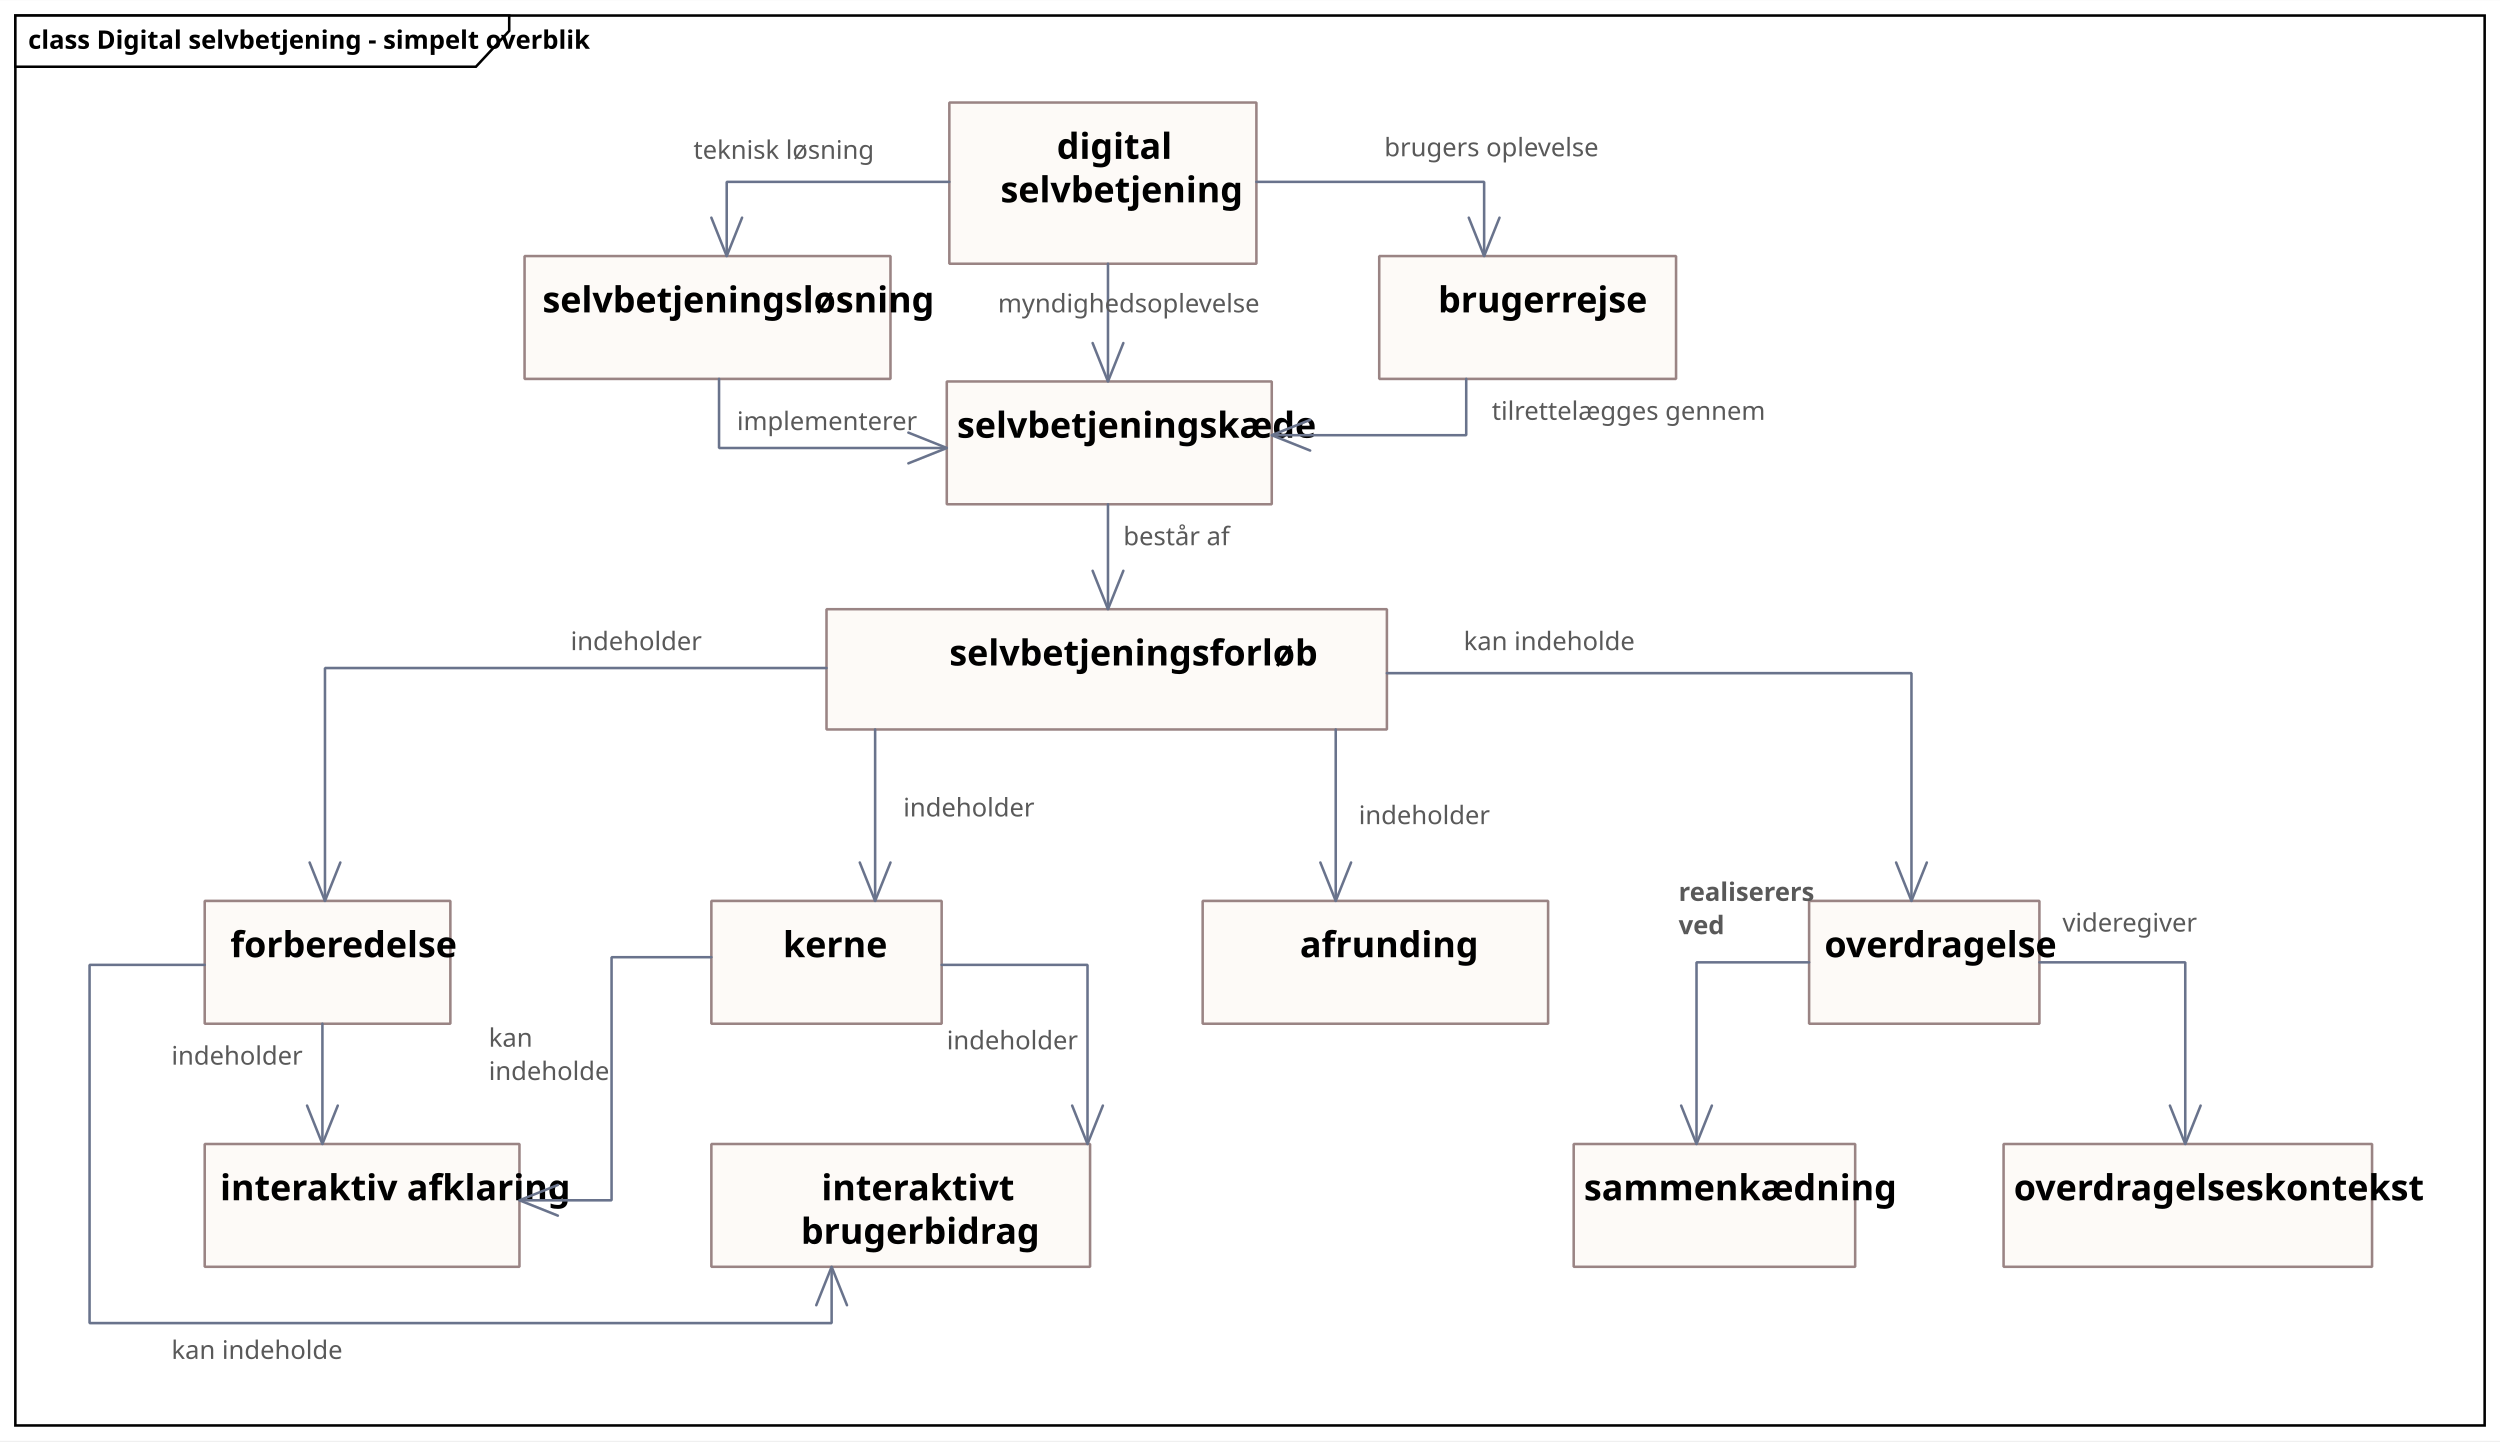
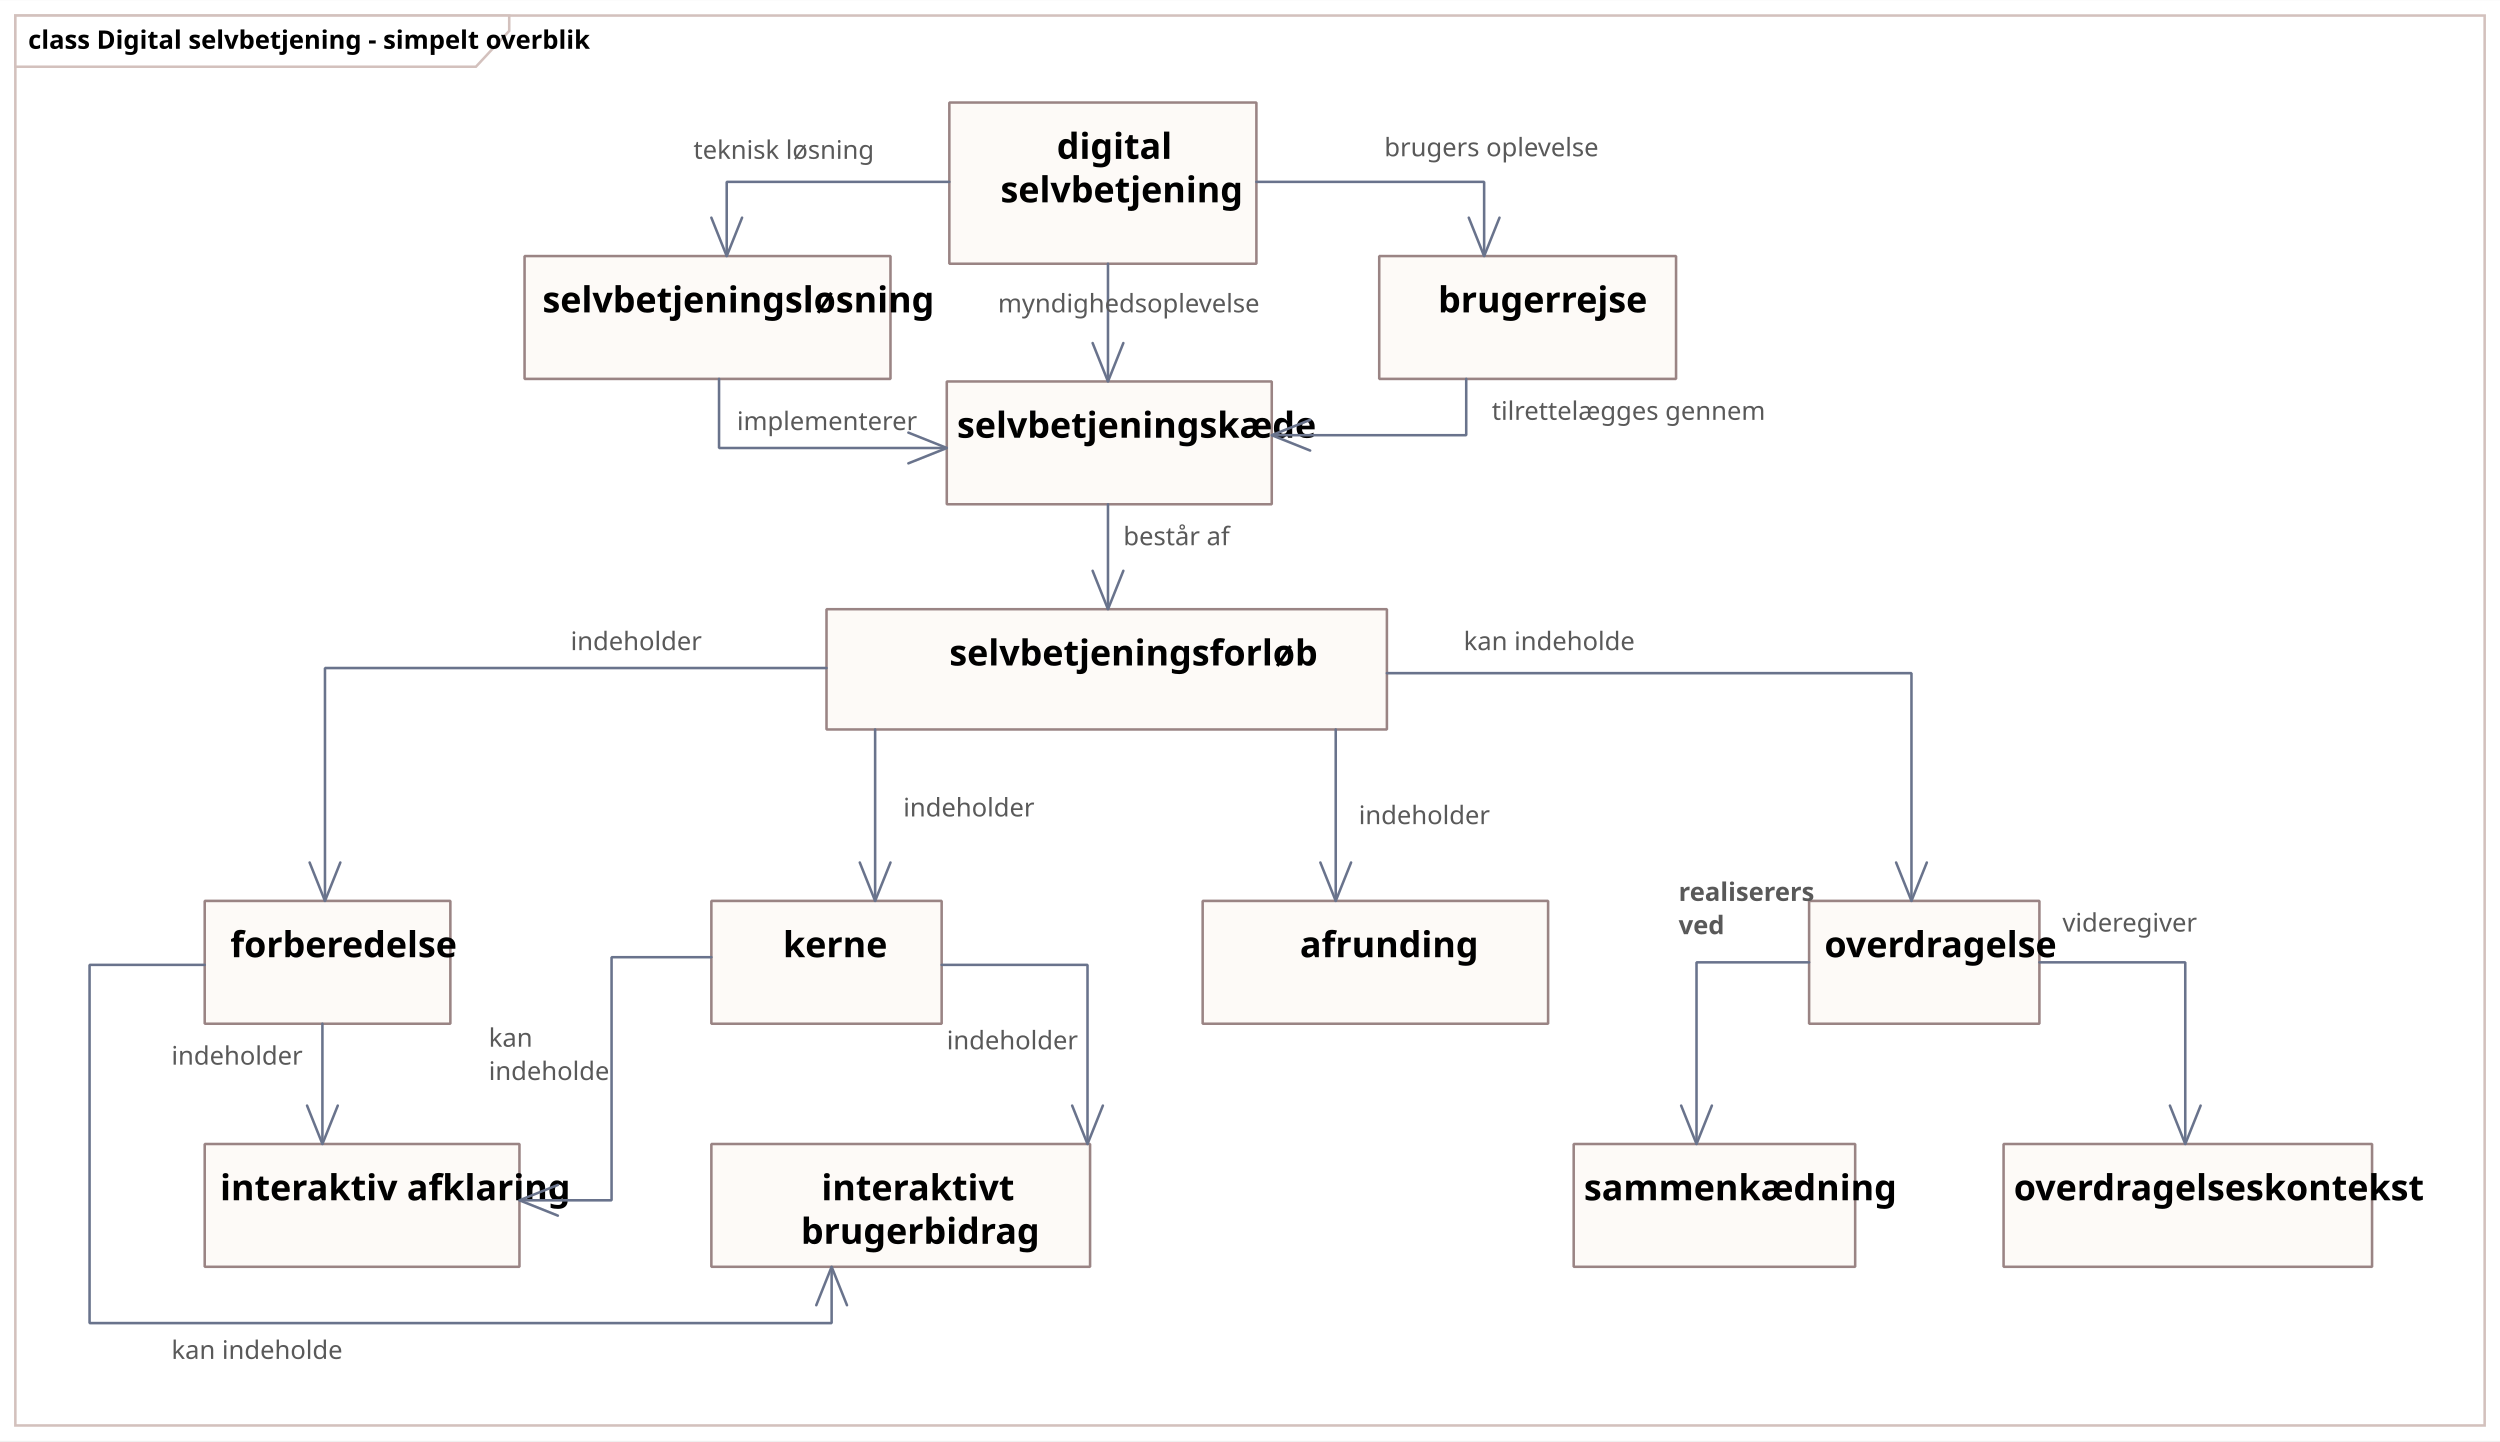
<svg xmlns="http://www.w3.org/2000/svg" width="25.85cm" height="14.90cm" viewBox="0 0 977 563">
  <g style="fill:#FFFFFF;fill-opacity:1.00;">
    <rect x="0" y="0" width="977" height="563" shape-rendering="auto" />
  </g>
-   <g style="stroke-width:1;stroke-linecap:square;stroke-linejoin:miter; fill:#000000;fill-opacity:0.00; stroke:#000000; stroke-opacity:1.00">
+   <g style="stroke-width:1;stroke-linecap:square;stroke-linejoin:miter; fill:#000000;fill-opacity:0.00; stroke:#D3C1BD; stroke-opacity:1.00">
    <path d="M 6 6 L 6 557 L 971 557 L 971 6 L 6 6" shape-rendering="auto" />
  </g>
-   <g style="stroke-width:1;stroke-linecap:square;stroke-linejoin:miter; fill:#FFFFFF;fill-opacity:1.00; stroke:#000000; stroke-opacity:1.00">
+   <g style="stroke-width:1;stroke-linecap:square;stroke-linejoin:miter; fill:#FFFFFF;fill-opacity:1.00; stroke:#D3C1BD; stroke-opacity:1.00">
    <polygon points="6 26 186 26 199 12 199 6 6 6 6 26" shape-rendering="auto" style="fill-rule:evenodd;" />
  </g>
  <g style="stroke-width:1;stroke-linecap:square;stroke-linejoin:miter; fill:#000000;fill-opacity:1.00; stroke:#000000; stroke-opacity:0.00">
    <text x="11.00" y="19.00" textLength="173" style="font-family:Calibri; font-weight:700; font-style:normal; font-size:10px; fill:#000000;fill-opacity:1.00; stroke:#000000; stroke-opacity:0.00 stroke-width:0; white-space: pre;" xml:space="preserve" transform="rotate(-0.00 11.00 19.00)">class Digital selvbetjening - simpelt overblik</text>
  </g>
  <g style="stroke-width:1;stroke-linecap:round;stroke-linejoin:bevel; fill:#FDFAF7;fill-opacity:1.00; stroke:#9A8484; stroke-opacity:1.00">
    <rect x="470" y="352" width="135" height="48" rx="0.00" shape-rendering="auto" />
  </g>
  <g style="stroke-width:1;stroke-linecap:round;stroke-linejoin:bevel; fill:#000000;fill-opacity:1.00; stroke:#000000; stroke-opacity:0.00">
    <text x="508.00" y="374.00" textLength="58" style="font-family:Calibri; font-weight:700; font-style:normal; font-size:14px; fill:#000000;fill-opacity:1.00; stroke:#000000; stroke-opacity:0.00 stroke-width:0; white-space: pre;" xml:space="preserve" transform="rotate(-0.00 508.00 374.00)">afrunding</text>
  </g>
  <g style="stroke-width:1;stroke-linecap:round;stroke-linejoin:bevel; fill:#FDFAF7;fill-opacity:1.00; stroke:#9A8484; stroke-opacity:1.00">
    <rect x="539" y="100" width="116" height="48" rx="0.00" shape-rendering="auto" />
  </g>
  <g style="stroke-width:1;stroke-linecap:round;stroke-linejoin:bevel; fill:#000000;fill-opacity:1.00; stroke:#000000; stroke-opacity:0.00">
    <text x="562.00" y="122.00" textLength="69" style="font-family:Calibri; font-weight:700; font-style:normal; font-size:14px; fill:#000000;fill-opacity:1.00; stroke:#000000; stroke-opacity:0.00 stroke-width:0; white-space: pre;" xml:space="preserve" transform="rotate(-0.00 562.00 122.00)">brugerrejse</text>
  </g>
  <g style="stroke-width:1;stroke-linecap:round;stroke-linejoin:bevel; fill:#FDFAF7;fill-opacity:1.00; stroke:#9A8484; stroke-opacity:1.00">
    <rect x="371" y="40" width="120" height="63" rx="0.00" shape-rendering="auto" />
  </g>
  <g style="stroke-width:1;stroke-linecap:round;stroke-linejoin:bevel; fill:#000000;fill-opacity:1.00; stroke:#000000; stroke-opacity:0.00">
    <text x="413.00" y="62.00" textLength="36" style="font-family:Calibri; font-weight:700; font-style:normal; font-size:14px; fill:#000000;fill-opacity:1.00; stroke:#000000; stroke-opacity:0.00 stroke-width:0; white-space: pre;" xml:space="preserve" transform="rotate(-0.00 413.00 62.00)">digital</text>
    <text x="391.00" y="79.00" textLength="80" style="font-family:Calibri; font-weight:700; font-style:normal; font-size:14px; fill:#000000;fill-opacity:1.00; stroke:#000000; stroke-opacity:0.00 stroke-width:0; white-space: pre;" xml:space="preserve" transform="rotate(-0.00 391.00 79.00)">selvbetjening</text>
  </g>
  <g style="stroke-width:1;stroke-linecap:round;stroke-linejoin:bevel; fill:#FDFAF7;fill-opacity:1.00; stroke:#9A8484; stroke-opacity:1.00">
    <rect x="80" y="352" width="96" height="48" rx="0.00" shape-rendering="auto" />
  </g>
  <g style="stroke-width:1;stroke-linecap:round;stroke-linejoin:bevel; fill:#000000;fill-opacity:1.00; stroke:#000000; stroke-opacity:0.00">
    <text x="90.00" y="374.00" textLength="75" style="font-family:Calibri; font-weight:700; font-style:normal; font-size:14px; fill:#000000;fill-opacity:1.00; stroke:#000000; stroke-opacity:0.00 stroke-width:0; white-space: pre;" xml:space="preserve" transform="rotate(-0.00 90.00 374.00)">forberedelse</text>
  </g>
  <g style="stroke-width:1;stroke-linecap:round;stroke-linejoin:bevel; fill:#FDFAF7;fill-opacity:1.00; stroke:#9A8484; stroke-opacity:1.00">
    <rect x="80" y="447" width="123" height="48" rx="0.00" shape-rendering="auto" />
  </g>
  <g style="stroke-width:1;stroke-linecap:round;stroke-linejoin:bevel; fill:#000000;fill-opacity:1.00; stroke:#000000; stroke-opacity:0.00">
    <text x="86.00" y="469.00" textLength="111" style="font-family:Calibri; font-weight:700; font-style:normal; font-size:14px; fill:#000000;fill-opacity:1.00; stroke:#000000; stroke-opacity:0.00 stroke-width:0; white-space: pre;" xml:space="preserve" transform="rotate(-0.00 86.00 469.00)">interaktiv afklaring</text>
  </g>
  <g style="stroke-width:1;stroke-linecap:round;stroke-linejoin:bevel; fill:#FDFAF7;fill-opacity:1.00; stroke:#9A8484; stroke-opacity:1.00">
    <rect x="278" y="447" width="148" height="48" rx="0.00" shape-rendering="auto" />
  </g>
  <g style="stroke-width:1;stroke-linecap:round;stroke-linejoin:bevel; fill:#000000;fill-opacity:1.00; stroke:#000000; stroke-opacity:0.00">
    <text x="321.00" y="469.00" textLength="62" style="font-family:Calibri; font-weight:700; font-style:normal; font-size:14px; fill:#000000;fill-opacity:1.00; stroke:#000000; stroke-opacity:0.00 stroke-width:0; white-space: pre;" xml:space="preserve" transform="rotate(-0.00 321.00 469.00)">interaktivt</text>
    <text x="313.00" y="486.00" textLength="78" style="font-family:Calibri; font-weight:700; font-style:normal; font-size:14px; fill:#000000;fill-opacity:1.00; stroke:#000000; stroke-opacity:0.00 stroke-width:0; white-space: pre;" xml:space="preserve" transform="rotate(-0.00 313.00 486.00)">brugerbidrag</text>
  </g>
  <g style="stroke-width:1;stroke-linecap:round;stroke-linejoin:bevel; fill:#FDFAF7;fill-opacity:1.00; stroke:#9A8484; stroke-opacity:1.00">
    <rect x="278" y="352" width="90" height="48" rx="0.00" shape-rendering="auto" />
  </g>
  <g style="stroke-width:1;stroke-linecap:round;stroke-linejoin:bevel; fill:#000000;fill-opacity:1.00; stroke:#000000; stroke-opacity:0.00">
    <text x="306.00" y="374.00" textLength="34" style="font-family:Calibri; font-weight:700; font-style:normal; font-size:14px; fill:#000000;fill-opacity:1.00; stroke:#000000; stroke-opacity:0.00 stroke-width:0; white-space: pre;" xml:space="preserve" transform="rotate(-0.00 306.00 374.00)">kerne</text>
  </g>
  <g style="stroke-width:1;stroke-linecap:round;stroke-linejoin:bevel; fill:#FDFAF7;fill-opacity:1.00; stroke:#9A8484; stroke-opacity:1.00">
    <rect x="707" y="352" width="90" height="48" rx="0.00" shape-rendering="auto" />
  </g>
  <g style="stroke-width:1;stroke-linecap:round;stroke-linejoin:bevel; fill:#000000;fill-opacity:1.00; stroke:#000000; stroke-opacity:0.00">
    <text x="713.00" y="374.00" textLength="77" style="font-family:Calibri; font-weight:700; font-style:normal; font-size:14px; fill:#000000;fill-opacity:1.00; stroke:#000000; stroke-opacity:0.00 stroke-width:0; white-space: pre;" xml:space="preserve" transform="rotate(-0.00 713.00 374.00)">overdragelse</text>
  </g>
  <g style="stroke-width:1;stroke-linecap:round;stroke-linejoin:bevel; fill:#FDFAF7;fill-opacity:1.00; stroke:#9A8484; stroke-opacity:1.00">
    <rect x="783" y="447" width="144" height="48" rx="0.00" shape-rendering="auto" />
  </g>
  <g style="stroke-width:1;stroke-linecap:round;stroke-linejoin:bevel; fill:#000000;fill-opacity:1.00; stroke:#000000; stroke-opacity:0.00">
    <text x="787.00" y="469.00" textLength="136" style="font-family:Calibri; font-weight:700; font-style:normal; font-size:14px; fill:#000000;fill-opacity:1.00; stroke:#000000; stroke-opacity:0.00 stroke-width:0; white-space: pre;" xml:space="preserve" transform="rotate(-0.00 787.00 469.00)">overdragelseskontekst</text>
  </g>
  <g style="stroke-width:1;stroke-linecap:round;stroke-linejoin:bevel; fill:#FDFAF7;fill-opacity:1.00; stroke:#9A8484; stroke-opacity:1.00">
    <rect x="615" y="447" width="110" height="48" rx="0.00" shape-rendering="auto" />
  </g>
  <g style="stroke-width:1;stroke-linecap:round;stroke-linejoin:bevel; fill:#000000;fill-opacity:1.00; stroke:#000000; stroke-opacity:0.00">
    <text x="619.00" y="469.00" textLength="102" style="font-family:Calibri; font-weight:700; font-style:normal; font-size:14px; fill:#000000;fill-opacity:1.00; stroke:#000000; stroke-opacity:0.00 stroke-width:0; white-space: pre;" xml:space="preserve" transform="rotate(-0.00 619.00 469.00)">sammenkædning</text>
  </g>
  <g style="stroke-width:1;stroke-linecap:round;stroke-linejoin:bevel; fill:#FDFAF7;fill-opacity:1.00; stroke:#9A8484; stroke-opacity:1.00">
    <rect x="205" y="100" width="143" height="48" rx="0.00" shape-rendering="auto" />
  </g>
  <g style="stroke-width:1;stroke-linecap:round;stroke-linejoin:bevel; fill:#000000;fill-opacity:1.00; stroke:#000000; stroke-opacity:0.00">
    <text x="212.00" y="122.00" textLength="129" style="font-family:Calibri; font-weight:700; font-style:normal; font-size:14px; fill:#000000;fill-opacity:1.00; stroke:#000000; stroke-opacity:0.00 stroke-width:0; white-space: pre;" xml:space="preserve" transform="rotate(-0.00 212.00 122.00)">selvbetjeningsløsning</text>
  </g>
  <g style="stroke-width:1;stroke-linecap:round;stroke-linejoin:bevel; fill:#FDFAF7;fill-opacity:1.00; stroke:#9A8484; stroke-opacity:1.00">
    <rect x="323" y="238" width="219" height="47" rx="0.00" shape-rendering="auto" />
  </g>
  <g style="stroke-width:1;stroke-linecap:round;stroke-linejoin:bevel; fill:#000000;fill-opacity:1.00; stroke:#000000; stroke-opacity:0.00">
    <text x="371.00" y="260.00" textLength="122" style="font-family:Calibri; font-weight:700; font-style:normal; font-size:14px; fill:#000000;fill-opacity:1.00; stroke:#000000; stroke-opacity:0.00 stroke-width:0; white-space: pre;" xml:space="preserve" transform="rotate(-0.00 371.00 260.00)">selvbetjeningsforløb</text>
  </g>
  <g style="stroke-width:1;stroke-linecap:round;stroke-linejoin:bevel; fill:#FDFAF7;fill-opacity:1.00; stroke:#9A8484; stroke-opacity:1.00">
    <rect x="370" y="149" width="127" height="48" rx="0.00" shape-rendering="auto" />
  </g>
  <g style="stroke-width:1;stroke-linecap:round;stroke-linejoin:bevel; fill:#000000;fill-opacity:1.00; stroke:#000000; stroke-opacity:0.00">
    <text x="374.00" y="171.00" textLength="119" style="font-family:Calibri; font-weight:700; font-style:normal; font-size:14px; fill:#000000;fill-opacity:1.00; stroke:#000000; stroke-opacity:0.00 stroke-width:0; white-space: pre;" xml:space="preserve" transform="rotate(-0.00 374.00 171.00)">selvbetjeningskæde</text>
  </g>
  <g style="stroke-width:1;stroke-linecap:round;stroke-linejoin:bevel; fill:#000000;fill-opacity:0.00; stroke:#69738C; stroke-opacity:1.00">
    <path d="M 573 148 L 573 170 L 497 170" shape-rendering="auto" />
    <path d="M 512 164 L 497 170 L 512 176" shape-rendering="auto" />
    <path d="M 371 71 L 284 71 L 284 100" shape-rendering="auto" />
    <path d="M 278 85 L 284 100 L 290 85" shape-rendering="auto" />
    <path d="M 491 71 L 580 71 L 580 100" shape-rendering="auto" />
    <path d="M 574 85 L 580 100 L 586 85" shape-rendering="auto" />
    <path d="M 433 103 L 433 149" shape-rendering="auto" />
    <path d="M 427 134 L 433 149 L 439 134" shape-rendering="auto" />
    <path d="M 126 400 L 126 447" shape-rendering="auto" />
    <path d="M 120 432 L 126 447 L 132 432" shape-rendering="auto" />
    <path d="M 80 377 L 35 377 L 35 517 L 325 517 L 325 495" shape-rendering="auto" />
    <path d="M 331 510 L 325 495 L 319 510" shape-rendering="auto" />
    <path d="M 278 374 L 239 374 L 239 469 L 203 469" shape-rendering="auto" />
    <path d="M 218 463 L 203 469 L 218 475" shape-rendering="auto" />
    <path d="M 368 377 L 425 377 L 425 447" shape-rendering="auto" />
    <path d="M 419 432 L 425 447 L 431 432" shape-rendering="auto" />
    <path d="M 797 376 L 854 376 L 854 447" shape-rendering="auto" />
    <path d="M 848 432 L 854 447 L 860 432" shape-rendering="auto" />
    <path d="M 707 376 L 663 376 L 663 447" shape-rendering="auto" />
    <path d="M 657 432 L 663 447 L 669 432" shape-rendering="auto" />
    <path d="M 281 148 L 281 175 L 370 175" shape-rendering="auto" />
    <path d="M 355 181 L 370 175 L 355 169" shape-rendering="auto" />
    <path d="M 323 261 L 127 261 L 127 352" shape-rendering="auto" />
    <path d="M 121 337 L 127 352 L 133 337" shape-rendering="auto" />
    <path d="M 342 285 L 342 352" shape-rendering="auto" />
    <path d="M 336 337 L 342 352 L 348 337" shape-rendering="auto" />
    <path d="M 522 285 L 522 352" shape-rendering="auto" />
    <path d="M 516 337 L 522 352 L 528 337" shape-rendering="auto" />
    <path d="M 542 263 L 747 263 L 747 352" shape-rendering="auto" />
    <path d="M 741 337 L 747 352 L 753 337" shape-rendering="auto" />
    <path d="M 433 197 L 433 238" shape-rendering="auto" />
    <path d="M 427 223 L 433 238 L 439 223" shape-rendering="auto" />
  </g>
  <g style="stroke-width:1;stroke-linecap:round;stroke-linejoin:bevel; fill:#595959;fill-opacity:1.00; stroke:#000000; stroke-opacity:0.00">
    <text x="531.00" y="322.00" textLength="42" style="font-family:Calibri; font-weight:0; font-style:normal; font-size:10px; fill:#595959;fill-opacity:1.00; stroke:#000000; stroke-opacity:0.00 stroke-width:0; white-space: pre;" xml:space="preserve" transform="rotate(-0.00 531.00 322.00)">indeholder</text>
    <text x="541.00" y="61.00" textLength="70" style="font-family:Calibri; font-weight:0; font-style:normal; font-size:10px; fill:#595959;fill-opacity:1.00; stroke:#000000; stroke-opacity:0.00 stroke-width:0; white-space: pre;" xml:space="preserve" transform="rotate(-0.00 541.00 61.00)">brugers oplevelse</text>
    <text x="390.00" y="122.00" textLength="87" style="font-family:Calibri; font-weight:0; font-style:normal; font-size:10px; fill:#595959;fill-opacity:1.00; stroke:#000000; stroke-opacity:0.00 stroke-width:0; white-space: pre;" xml:space="preserve" transform="rotate(-0.00 390.00 122.00)">myndighedsoplevelse</text>
    <text x="439.00" y="213.00" textLength="35" style="font-family:Calibri; font-weight:0; font-style:normal; font-size:10px; fill:#595959;fill-opacity:1.00; stroke:#000000; stroke-opacity:0.00 stroke-width:0; white-space: pre;" xml:space="preserve" transform="rotate(-0.00 439.00 213.00)">består af</text>
    <text x="370.00" y="410.00" textLength="42" style="font-family:Calibri; font-weight:0; font-style:normal; font-size:10px; fill:#595959;fill-opacity:1.00; stroke:#000000; stroke-opacity:0.00 stroke-width:0; white-space: pre;" xml:space="preserve" transform="rotate(-0.00 370.00 410.00)">indeholder</text>
    <text x="583.00" y="164.00" textLength="90" style="font-family:Calibri; font-weight:0; font-style:normal; font-size:10px; fill:#595959;fill-opacity:1.00; stroke:#000000; stroke-opacity:0.00 stroke-width:0; white-space: pre;" xml:space="preserve" transform="rotate(-0.00 583.00 164.00)">tilrettelægges gennem</text>
    <text x="223.00" y="254.00" textLength="42" style="font-family:Calibri; font-weight:0; font-style:normal; font-size:10px; fill:#595959;fill-opacity:1.00; stroke:#000000; stroke-opacity:0.00 stroke-width:0; white-space: pre;" xml:space="preserve" transform="rotate(-0.00 223.00 254.00)">indeholder</text>
    <text x="67.00" y="531.00" textLength="56" style="font-family:Calibri; font-weight:0; font-style:normal; font-size:10px; fill:#595959;fill-opacity:1.00; stroke:#000000; stroke-opacity:0.00 stroke-width:0; white-space: pre;" xml:space="preserve" transform="rotate(-0.00 67.00 531.00)">kan indeholde</text>
    <text x="353.00" y="319.00" textLength="42" style="font-family:Calibri; font-weight:0; font-style:normal; font-size:10px; fill:#595959;fill-opacity:1.00; stroke:#000000; stroke-opacity:0.00 stroke-width:0; white-space: pre;" xml:space="preserve" transform="rotate(-0.00 353.00 319.00)">indeholder</text>
    <text x="191.00" y="409.00" textLength="15" style="font-family:Calibri; font-weight:0; font-style:normal; font-size:10px; fill:#595959;fill-opacity:1.00; stroke:#000000; stroke-opacity:0.00 stroke-width:0; white-space: pre;" xml:space="preserve" transform="rotate(-0.00 191.00 409.00)">kan</text>
    <text x="191.00" y="422.00" textLength="39" style="font-family:Calibri; font-weight:0; font-style:normal; font-size:10px; fill:#595959;fill-opacity:1.00; stroke:#000000; stroke-opacity:0.00 stroke-width:0; white-space: pre;" xml:space="preserve" transform="rotate(-0.00 191.00 422.00)">indeholde</text>
    <text x="572.00" y="254.00" textLength="56" style="font-family:Calibri; font-weight:0; font-style:normal; font-size:10px; fill:#595959;fill-opacity:1.00; stroke:#000000; stroke-opacity:0.00 stroke-width:0; white-space: pre;" xml:space="preserve" transform="rotate(-0.00 572.00 254.00)">kan indeholde</text>
    <text x="806.00" y="364.00" textLength="45" style="font-family:Calibri; font-weight:0; font-style:normal; font-size:10px; fill:#595959;fill-opacity:1.00; stroke:#000000; stroke-opacity:0.00 stroke-width:0; white-space: pre;" xml:space="preserve" transform="rotate(-0.00 806.00 364.00)">videregiver</text>
    <text x="288.00" y="168.00" textLength="59" style="font-family:Calibri; font-weight:0; font-style:normal; font-size:10px; fill:#595959;fill-opacity:1.00; stroke:#000000; stroke-opacity:0.00 stroke-width:0; white-space: pre;" xml:space="preserve" transform="rotate(-0.00 288.00 168.00)">implementerer</text>
    <text x="271.00" y="62.00" textLength="59" style="font-family:Calibri; font-weight:0; font-style:normal; font-size:10px; fill:#595959;fill-opacity:1.00; stroke:#000000; stroke-opacity:0.00 stroke-width:0; white-space: pre;" xml:space="preserve" transform="rotate(-0.00 271.00 62.00)">teknisk løsning</text>
    <text x="656.00" y="352.00" textLength="44" style="font-family:Calibri; font-weight:700; font-style:normal; font-size:10px; fill:#595959;fill-opacity:1.00; stroke:#000000; stroke-opacity:0.00 stroke-width:0; white-space: pre;" xml:space="preserve" transform="rotate(-0.00 656.00 352.00)">realiserers</text>
    <text x="656.00" y="365.00" textLength="15" style="font-family:Calibri; font-weight:700; font-style:normal; font-size:10px; fill:#595959;fill-opacity:1.00; stroke:#000000; stroke-opacity:0.00 stroke-width:0; white-space: pre;" xml:space="preserve" transform="rotate(-0.00 656.00 365.00)">ved</text>
    <text x="67.00" y="416.00" textLength="42" style="font-family:Calibri; font-weight:0; font-style:normal; font-size:10px; fill:#595959;fill-opacity:1.00; stroke:#000000; stroke-opacity:0.00 stroke-width:0; white-space: pre;" xml:space="preserve" transform="rotate(-0.00 67.00 416.00)">indeholder</text>
  </g>
</svg>
